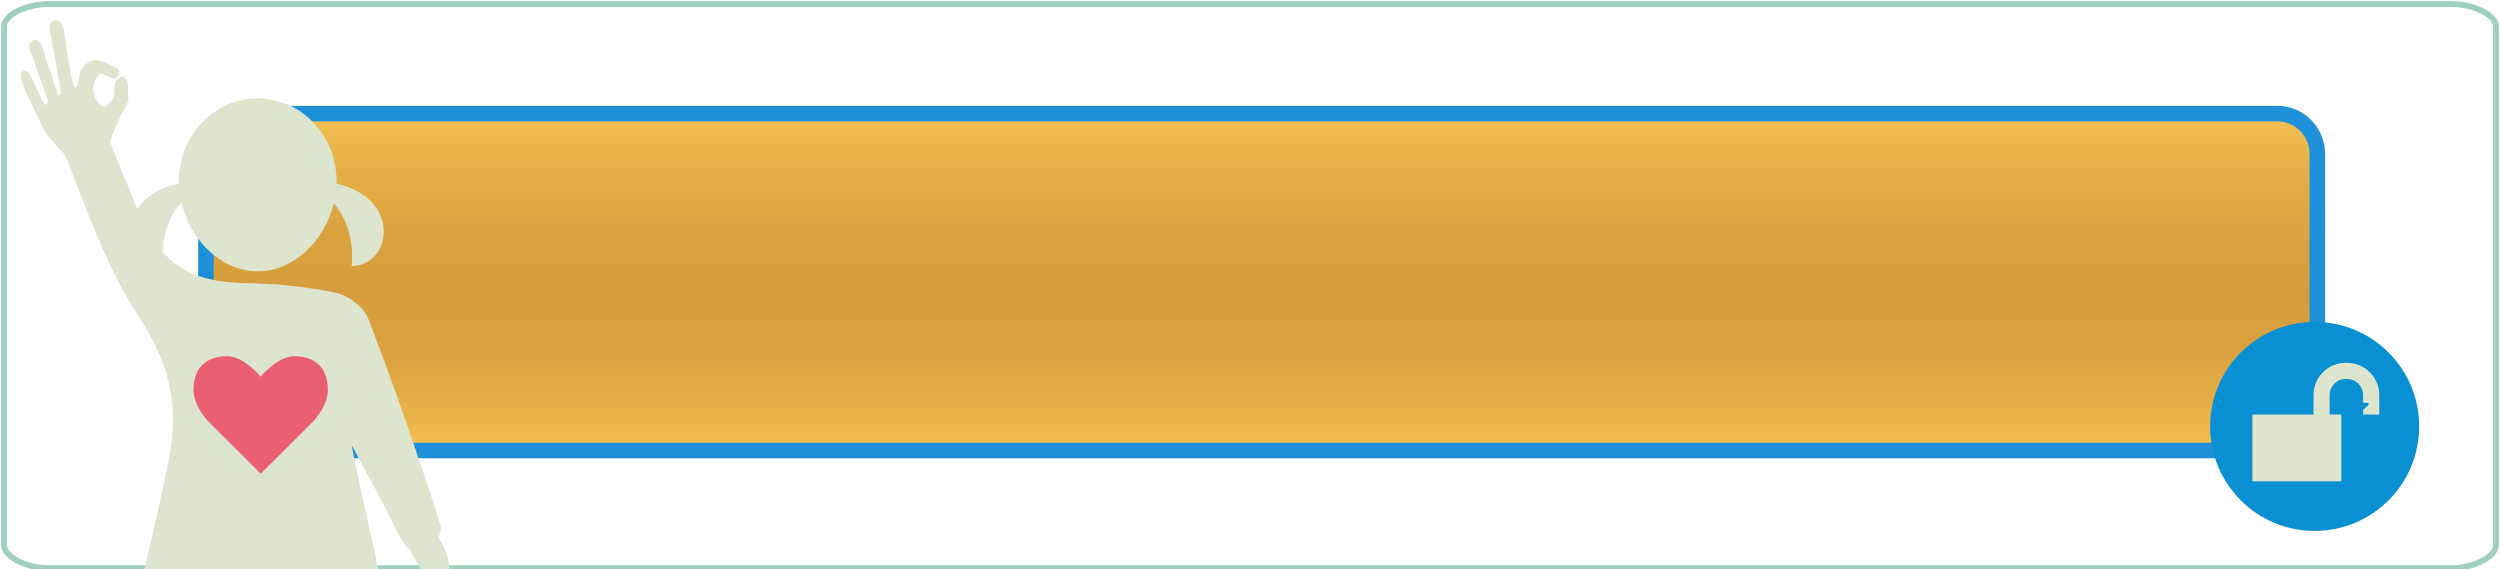
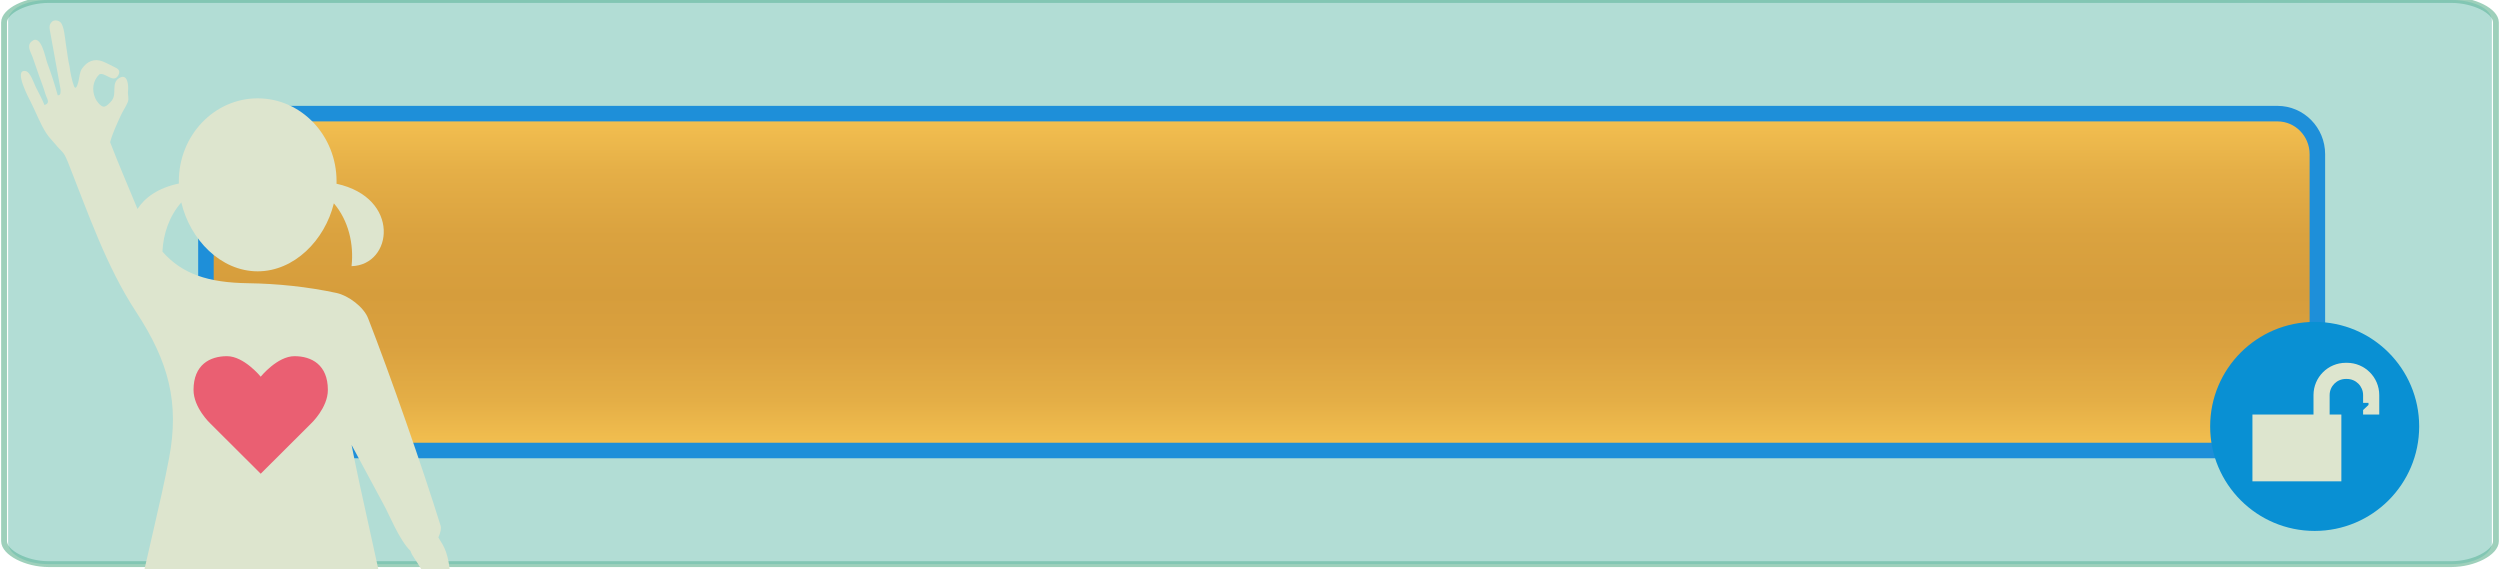
- <svg xmlns="http://www.w3.org/2000/svg" version="1.1" id="Layer_1" x="0px" y="0px" width="308px" height="70px" viewBox="0 0 308 70" enable-background="new 0 0 308 70" xml:space="preserve">
-   <linearGradient id="SVGID_1_" gradientUnits="userSpaceOnUse" x1="155.435" y1="14" x2="155.435" y2="55.501">
-     <stop offset="0" style="stop-color:#F4C151" />
-     <stop offset="0.169" style="stop-color:#E5AF47" />
-     <stop offset="0.363" style="stop-color:#DAA23F" />
-     <stop offset="0.537" style="stop-color:#D69D3C" />
-     <stop offset="0.688" style="stop-color:#DAA13F" />
-     <stop offset="0.851" style="stop-color:#E4AE46" />
-     <stop offset="1" style="stop-color:#F4C151" />
-   </linearGradient>
-   <path fill="url(#SVGID_1_)" stroke="#1E8FD9" stroke-width="1.913" stroke-miterlimit="10" d="M285.5,50.5c0,2.762-2.2,5-4.915,5  H30.286c-2.714,0-4.915-2.238-4.915-5V19c0-2.761,2.201-5,4.915-5h250.299c2.715,0,4.915,2.239,4.915,5V50.5z" />
-   <g id="Layer_10">
-     <path fill="none" d="M307,72.203c0,1.547-2.231,2.801-4.983,2.801H5.984C3.231,75.004,1,73.75,1,72.203V2.728   C1,1.181,3.231,0,5.984,0h296.033C304.769,0,307,1.181,307,2.728V72.203z" />
+ <svg xmlns="http://www.w3.org/2000/svg" version="1.1" x="0px" y="0px" width="308px" height="70px" viewBox="0 0 308 70" enable-background="new 0 0 308 70" xml:space="preserve">
+   <g id="border_1_">
+     <g id="Layer_11">
+       <path fill="none" stroke="#9ED0BB" stroke-width="0.72" stroke-miterlimit="10" d="M307.5,66.664    c0,1.423-2.729,2.836-5.481,2.836H5.98c-2.752,0-5.48-1.413-5.48-2.836V2.768C0.5,1.346,3.228,0,5.98,0h296.038    c2.754,0,5.481,1.346,5.481,2.768L307.5,66.664L307.5,66.664z" />
+     </g>
  </g>
-   <g id="Layer_1_1_">
- </g>
-   <g id="Layer_6">
- </g>
-   <g id="Layer_7">
- </g>
-   <g id="border" display="none">
-     <path display="inline" fill="#65BCAB" d="M307.5,98.109c0,6.565-5.355,11.891-11.961,11.891H13.461   C6.855,110,1.5,104.676,1.5,98.109V12.891C1.5,6.324,6.855,1,13.461,1h282.078c6.604,0,11.961,5.324,11.961,11.891V98.109z" />
-   </g>
-   <g id="Layer_11">
-     <path fill="none" stroke="#9ED0BB" stroke-width="0.72" stroke-miterlimit="10" d="M307.5,67.164   c0,1.423-2.729,2.836-5.481,2.836H5.98c-2.752,0-5.48-1.413-5.48-2.836V3.268C0.5,1.845,3.228,0.5,5.98,0.5h296.038   c2.754,0,5.481,1.345,5.481,2.768L307.5,67.164L307.5,67.164z" />
-   </g>
-   <g id="girl">
-     <g id="girl_1_">
-       <path fill="#DDE5CE" d="M55.506,71.074c-0.146-1.371-0.287-2.794-0.98-4c-0.203-0.355-0.374-0.629-0.518-0.86    c0.262-0.567,0.375-1.119,0.276-1.443c-2.219-7.149-6.219-18.602-8.94-25.574c-0.534-1.365-2.404-2.784-3.89-3.104    c-3.564-0.765-7.256-1.147-10.898-1.201c-4.887-0.067-8.103-1.118-10.545-3.894c0.106-2.205,0.853-4.39,2.326-6.059    c1.078,4.605,4.882,8.488,9.409,8.488c4.488,0,8.273-3.817,9.386-8.379c1.805,2.115,2.482,5.02,2.179,7.745    c5.094-0.141,6.098-8.417-1.852-10.157c0.003-0.101,0.005-0.203,0.005-0.302c0-5.64-4.349-10.219-9.716-10.219    c-5.366,0-9.715,4.579-9.715,10.219c0,0.094,0.001,0.184,0.004,0.277c-2.555,0.534-4.202,1.735-5.096,3.134    c-0.008-0.019-0.016-0.038-0.022-0.055c-1.121-2.722-2.297-5.425-3.352-8.172c0.297-1.111,0.837-2.241,1.314-3.292    c0.254-0.56,0.627-1.064,0.857-1.639c0.191-0.475-0.029-0.876,0.034-1.381c0.072-0.564-0.006-2.25-1.083-1.59    c-1.036,0.62-0.248,1.93-0.915,2.771c-0.186,0.232-0.72,0.858-1.088,0.744c-0.371-0.116-0.793-0.67-0.942-1.018    c-0.465-1.051-0.306-2.156,0.485-2.946c0.689-0.345,1.729,1.174,2.337,0.123c0.239-0.415,0.144-0.728-0.284-0.936    c-0.539-0.26-1.094-0.572-1.648-0.792c-1.033-0.401-1.92,0.012-2.526,0.885c-0.29,0.413-0.31,0.985-0.415,1.463    c-0.022,0.105-0.296,1.392-0.579,0.692c-0.24-0.595-0.473-1.771-0.542-2.402C8.41,7.546,8.294,6.598,8.097,5.307    C8.002,4.679,7.905,3.209,7.453,2.749C7.211,2.505,6.701,2.416,6.427,2.653C5.934,3.079,6.132,3.581,6.219,4.149l1.246,6.874    c0,0.483,0.017,0.698-0.351,0.723c-0.366-1.313-0.8-2.698-1.289-3.98C5.587,7.143,5.072,4.062,3.876,5.117    C3.256,5.661,3.782,6.39,4,6.989C4.273,7.746,4.529,8.53,4.796,9.285c0.272,0.756,0.574,1.524,0.798,2.296    c0.179,0.61,0.66,1.086-0.108,1.365c-0.306-0.765-0.714-1.499-1.084-2.235C4.16,10.224,3.72,8.799,3.114,8.749    c-1.484-0.21,0.51,3.494,0.69,3.846c0.643,1.271,1.119,2.593,1.883,3.791c0.333,0.524,0.79,0.969,1.185,1.444    c0.279,0.372,0.641,0.668,0.93,1.029c0.235,0.283,0.386,0.74,0.548,1.068c2.507,6.323,4.742,12.897,8.414,18.491    c4.043,6.176,5.343,11.216,4.075,17.979c-1.082,5.738-2.864,12.492-4.055,18.492c1.923,0.197,3.498,0.362,6.065,0.634    c0,4.546,0.099,9.156-0.033,13.757c-0.055,1.729,0.347,2.832,1.32,3.429c0.192,1.914,1.276,3.38,2.584,3.38    c1.326,0,2.421-1.503,2.592-3.454c0.804-0.597,1.158-1.636,1.164-3.234c0.01-4.685,0.36-9.385,0.567-14.072    c0.449-0.089,1.836-0.013,2.306-0.043c0.218,0.906,0.143,1.494,0.196,2.393c0.241,3.941,0.372,7.897,0.383,11.854    c0.008,1.562,0.386,2.637,1.279,3.22c0.204,1.896,1.281,3.338,2.579,3.338c1.312,0,2.397-1.47,2.588-3.384    c0.859-0.514,1.352-1.441,1.305-3.095c-0.121-4.614-0.033-9.228-0.033-14.024c2.305-0.271,3.998-0.478,5.944-0.709    c-1.313-6.711-3.005-13.528-4.274-20.056l3.979,7.39c0.609,1.073,1.894,4.326,3.276,5.66c0.107,0.324,0.284,0.637,0.506,0.952    c0.448,0.635,0.817,1.316,1.232,1.969c0.107,0.174,0.263,0.313,0.383,0.476c0.14,0.184,0.358,0.355,0.398,0.564    c0.202,1.055,0.562,2.015,1.412,2.706c0.114,0.096,0.328,0.167,0.451,0.132c0.123-0.036,0.256-0.223,0.276-0.364    c0.042-0.282-0.003-0.561-0.006-0.847c0-0.305-0.002-0.602,0.041-0.893C55.338,72.07,55.549,71.56,55.506,71.074z" />
+   <g id="Layer_1">
+     <g id="Layer_10" opacity="0.5">
+       <path fill="#65BCAB" d="M307,66.904c0,1.434-2.231,2.596-4.983,2.596H5.984C3.231,69.5,1,68.338,1,66.904V2.527    C1,1.094,3.231,0,5.984,0h296.033C304.769,0,307,1.094,307,2.527V66.904z" />
    </g>
-     <g id="kids">
-       <g enable-background="new    ">
-         <path fill="#CB394D" d="M-57.639-17.117l0.383-0.044c0.076,0,0.108,0.036,0.108,0.112c0,0.13-0.086,0.227-0.273,0.292     c-0.184,0.065-0.381,0.099-0.61,0.099c-0.426,0-0.787-0.177-1.083-0.514c-0.295-0.342-0.689-0.972-1.213-1.903     c-0.12-0.196-0.186-0.349-0.186-0.458c0-0.141,0.196-0.305,0.603-0.501c0.643-0.34,0.97-0.754,0.97-1.259     c0-0.142-0.054-0.261-0.153-0.358c-0.097-0.098-0.229-0.156-0.392-0.156c-0.229,0-0.502,0.275-0.82,0.809     c-0.316,0.537-0.524,1.051-0.634,1.52c-0.11,0.473-0.165,0.982-0.165,1.52c0,0.26-0.078,0.405-0.23,0.405     c-0.218,0-0.427-0.033-0.634-0.098c-0.195-0.069-0.294-0.14-0.294-0.24c0-0.099,0.033-0.556,0.109-1.358     c0.076-0.806,0.12-1.385,0.132-1.736c0.033-1.945,0.153-3.433,0.339-4.457c0.034-0.089,0.165-0.231,0.393-0.451     c0.23-0.205,0.425-0.316,0.568-0.316c0.14,0,0.208,0.175,0.208,0.536c0,0.36-0.087,1.124-0.242,2.297     c-0.151,1.167-0.25,2.235-0.283,3.208c0.174-0.608,0.447-1.188,0.819-1.726c0.371-0.544,0.754-0.817,1.137-0.817     c0.644,0,0.972,0.316,0.972,0.938c0,0.417-0.121,0.796-0.37,1.137c-0.253,0.341-0.58,0.611-1.007,0.819     c-0.087,0.035-0.131,0.076-0.131,0.132c0,0.045,0.009,0.099,0.043,0.14c0.601,1.062,1.114,1.807,1.529,2.232     C-57.901-17.173-57.77-17.117-57.639-17.117z" />
-         <path fill="#CB394D" d="M-56.394-17.545c-0.371,0-0.655-0.075-0.841-0.228c-0.066-0.068-0.098-0.307-0.098-0.71     c0-0.417,0.032-1.095,0.098-2.055c0.065-0.963,0.12-1.476,0.163-1.554c0.044-0.075,0.195-0.217,0.448-0.425     c0.252-0.209,0.437-0.315,0.58-0.315c0.143,0,0.208,0.184,0.208,0.546c0,0.097-0.022,0.283-0.077,0.557     c-0.055,0.273-0.109,0.482-0.174,0.602c-0.121,0.316-0.186,1.136-0.186,2.47c0,0.264,0.031,0.384,0.086,0.384     c0.165-0.014,0.383-0.208,0.666-0.613c0.286-0.395,0.57-0.909,0.855-1.519c0.283-0.626,0.447-0.93,0.515-0.93     c0.063,0,0.097,0.031,0.097,0.108c0,0.264-0.144,0.691-0.417,1.267C-55.245-18.352-55.879-17.545-56.394-17.545z M-56.807-24.613     c0-0.175,0.087-0.318,0.272-0.45c0.185-0.12,0.338-0.184,0.48-0.184c0.262,0,0.381,0.152,0.381,0.446     c0,0.295-0.075,0.546-0.228,0.769c-0.153,0.213-0.372,0.313-0.646,0.313C-56.72-23.708-56.807-24.012-56.807-24.613z" />
-         <path fill="#CB394D" d="M-50.764-17.545c-0.327,0-0.579-0.075-0.755-0.217c-0.076-0.077-0.107-0.275-0.107-0.601     c0-0.33,0.009-0.743,0.043-1.269c-0.262,0.688-0.526,1.203-0.786,1.564c-0.265,0.35-0.603,0.523-1.006,0.523     c-0.406,0-0.744-0.177-1.029-0.523c-0.285-0.352-0.425-0.918-0.425-1.685c0-0.773,0.219-1.452,0.655-2.042     c0.438-0.591,1.006-0.885,1.707-0.885c0.338,0,0.699,0.131,1.069,0.404c0.153-1.858,0.293-2.908,0.415-3.147     c0.054-0.107,0.197-0.261,0.405-0.459c0.208-0.195,0.393-0.294,0.536-0.294c0.142,0,0.218,0.227,0.218,0.667     c0,0.523-0.043,0.971-0.143,1.354c-0.262,0.986-0.415,1.607-0.481,1.87c-0.13,1.028-0.196,2.239-0.196,3.627     c0,0.264,0.032,0.384,0.087,0.384c0.176-0.014,0.405-0.208,0.689-0.602c0.283-0.397,0.568-0.898,0.853-1.518     c0.285-0.625,0.447-0.943,0.515-0.943c0.064,0,0.086,0.031,0.086,0.108c0,0.264-0.141,0.689-0.416,1.267     C-49.594-18.352-50.24-17.545-50.764-17.545z M-52.567-22.178c-0.262,0-0.514,0.209-0.777,0.613     c-0.261,0.414-0.381,0.883-0.381,1.422c0,0.533,0.067,0.979,0.207,1.32c0.143,0.339,0.317,0.514,0.525,0.514     c0.426,0,0.917-0.863,1.475-2.579c0.045-0.524,0.078-0.834,0.078-0.928C-51.727-22.056-52.097-22.178-52.567-22.178z" />
-         <path fill="#CB394D" d="M-47.082-21.992l0.033-0.218c0-0.176-0.098-0.262-0.294-0.262c-0.195,0-0.383,0.131-0.57,0.381     c-0.184,0.254-0.272,0.458-0.272,0.624c0,0.164,0.013,0.295,0.034,0.382c0.02,0.098,0.043,0.175,0.065,0.241     s0.066,0.13,0.121,0.219c0.055,0.087,0.097,0.154,0.13,0.186l0.154,0.196c0.064,0.099,0.11,0.152,0.143,0.186     c0.49-0.414,1.08-0.863,1.771-1.379c0.032-0.031,0.075-0.042,0.129-0.042c0.099,0,0.143,0.057,0.143,0.153     c0,0.111-0.044,0.184-0.132,0.241c-0.613,0.395-1.191,0.821-1.728,1.268c0.208,0.306,0.315,0.635,0.315,1.005     c0,0.363-0.14,0.679-0.414,0.928c-0.273,0.263-0.634,0.383-1.061,0.383c-0.426,0-0.643-0.208-0.643-0.612     c0-0.292,0.315-0.743,0.939-1.352c-0.043-0.056-0.133-0.155-0.264-0.287c-0.119-0.133-0.218-0.229-0.283-0.307     c-0.067-0.077-0.131-0.174-0.217-0.292c-0.156-0.243-0.231-0.493-0.231-0.776c0-0.557,0.186-1.018,0.547-1.369     c0.359-0.349,0.744-0.523,1.158-0.523c0.264,0,0.459,0.065,0.602,0.207c0.142,0.142,0.219,0.288,0.219,0.427     c0,0.329-0.077,0.481-0.231,0.481C-47.026-21.881-47.082-21.917-47.082-21.992z M-47.999-19.183     c-0.384,0.384-0.568,0.687-0.568,0.916c0,0.23,0.121,0.353,0.361,0.353c0.144,0,0.263-0.055,0.362-0.177     C-47.649-18.363-47.694-18.736-47.999-19.183z" />
+     <linearGradient id="SVGID_1_" gradientUnits="userSpaceOnUse" x1="155.435" y1="14" x2="155.435" y2="55.501">
+       <stop offset="0" style="stop-color:#F4C151" />
+       <stop offset="0.169" style="stop-color:#E5AF47" />
+       <stop offset="0.363" style="stop-color:#DAA23F" />
+       <stop offset="0.537" style="stop-color:#D69D3C" />
+       <stop offset="0.688" style="stop-color:#DAA13F" />
+       <stop offset="0.851" style="stop-color:#E4AE46" />
+       <stop offset="1" style="stop-color:#F4C151" />
+     </linearGradient>
+     <path fill="url(#SVGID_1_)" stroke="#1E8FD9" stroke-width="1.913" stroke-miterlimit="10" d="M285.5,50.5c0,2.762-2.2,5-4.915,5   H30.286c-2.714,0-4.915-2.238-4.915-5V19c0-2.761,2.201-5,4.915-5h250.299c2.715,0,4.915,2.239,4.915,5V50.5z" />
+     <g id="Layer_1_1_">
+ 	</g>
+     <g id="Layer_6">
+ 	</g>
+     <g id="Layer_7">
+ 	</g>
+     <g id="border" display="none">
+       <path display="inline" fill="#65BCAB" d="M307.5,98.109c0,6.565-5.355,11.891-11.961,11.891H13.461    C6.855,110,1.5,104.676,1.5,98.109V12.891C1.5,6.324,6.855,1,13.461,1h282.078c6.604,0,11.961,5.324,11.961,11.891V98.109z" />
+     </g>
+     <g id="girl">
+       <g id="girl_1_">
+         <path fill="#DDE5CE" d="M55.506,71.074c-0.146-1.371-0.287-2.794-0.98-4c-0.203-0.355-0.374-0.629-0.518-0.86     c0.262-0.567,0.375-1.119,0.276-1.443c-2.219-7.149-6.219-18.602-8.94-25.574c-0.534-1.365-2.404-2.784-3.89-3.104     c-3.564-0.765-7.256-1.147-10.898-1.201c-4.887-0.067-8.103-1.118-10.545-3.894c0.106-2.205,0.853-4.39,2.326-6.059     c1.078,4.605,4.882,8.488,9.409,8.488c4.488,0,8.273-3.817,9.386-8.379c1.805,2.115,2.482,5.02,2.179,7.745     c5.094-0.141,6.098-8.417-1.852-10.157c0.003-0.101,0.005-0.203,0.005-0.302c0-5.64-4.349-10.219-9.716-10.219     c-5.366,0-9.715,4.579-9.715,10.219c0,0.094,0.001,0.184,0.004,0.277c-2.555,0.534-4.202,1.735-5.096,3.134     c-0.008-0.019-0.016-0.038-0.022-0.055c-1.121-2.722-2.297-5.425-3.352-8.172c0.297-1.111,0.837-2.241,1.314-3.292     c0.254-0.56,0.627-1.064,0.857-1.639c0.191-0.475-0.029-0.876,0.034-1.381c0.072-0.564-0.006-2.25-1.083-1.59     c-1.036,0.62-0.248,1.93-0.915,2.771c-0.186,0.232-0.72,0.858-1.088,0.744c-0.371-0.116-0.793-0.67-0.942-1.018     c-0.465-1.051-0.306-2.156,0.485-2.946c0.689-0.345,1.729,1.174,2.337,0.123c0.239-0.415,0.144-0.728-0.284-0.936     c-0.539-0.26-1.094-0.572-1.648-0.792c-1.033-0.401-1.92,0.012-2.526,0.885c-0.29,0.413-0.31,0.985-0.415,1.463     c-0.022,0.105-0.296,1.392-0.579,0.692c-0.24-0.595-0.473-1.771-0.542-2.402C8.41,7.546,8.294,6.598,8.097,5.307     C8.002,4.679,7.905,3.209,7.453,2.749C7.211,2.505,6.701,2.416,6.427,2.653C5.934,3.079,6.132,3.581,6.219,4.149l1.246,6.874     c0,0.483,0.017,0.698-0.351,0.723c-0.366-1.313-0.8-2.698-1.289-3.98C5.587,7.143,5.072,4.062,3.876,5.117     C3.256,5.661,3.782,6.39,4,6.989C4.273,7.746,4.529,8.53,4.796,9.285c0.272,0.756,0.574,1.524,0.798,2.296     c0.179,0.61,0.66,1.086-0.108,1.365c-0.306-0.765-0.714-1.499-1.084-2.235C4.16,10.224,3.72,8.799,3.114,8.749     c-1.484-0.21,0.51,3.494,0.69,3.846c0.643,1.271,1.119,2.593,1.883,3.791c0.333,0.524,0.79,0.969,1.185,1.444     c0.279,0.372,0.641,0.668,0.93,1.029c0.235,0.283,0.386,0.74,0.548,1.068c2.507,6.323,4.742,12.897,8.414,18.491     c4.043,6.176,5.343,11.216,4.075,17.979c-1.082,5.738-2.864,12.492-4.055,18.492c1.923,0.197,3.498,0.362,6.065,0.634     c0,4.546,0.099,9.156-0.033,13.757c-0.055,1.729,0.347,2.832,1.32,3.429c0.192,1.914,1.276,3.38,2.584,3.38     c1.326,0,2.421-1.503,2.592-3.454c0.804-0.597,1.158-1.636,1.164-3.234c0.01-4.685,0.36-9.385,0.567-14.072     c0.449-0.089,1.836-0.013,2.306-0.043c0.218,0.906,0.143,1.494,0.196,2.393c0.241,3.941,0.372,7.897,0.383,11.854     c0.008,1.562,0.386,2.637,1.279,3.22c0.204,1.896,1.281,3.338,2.579,3.338c1.312,0,2.397-1.47,2.588-3.384     c0.859-0.514,1.352-1.441,1.305-3.095c-0.121-4.614-0.033-9.228-0.033-14.024c2.305-0.271,3.998-0.478,5.944-0.709     c-1.313-6.711-3.005-13.528-4.274-20.056l3.979,7.39c0.609,1.073,1.894,4.326,3.276,5.66c0.107,0.324,0.284,0.637,0.506,0.952     c0.448,0.635,0.817,1.316,1.232,1.969c0.107,0.174,0.263,0.313,0.383,0.476c0.14,0.184,0.358,0.355,0.398,0.564     c0.202,1.055,0.562,2.015,1.412,2.706c0.114,0.096,0.328,0.167,0.451,0.132c0.123-0.036,0.256-0.223,0.276-0.364     c0.042-0.282-0.003-0.561-0.006-0.847c0-0.305-0.002-0.602,0.041-0.893C55.338,72.07,55.549,71.56,55.506,71.074z" />
+       </g>
+       <g id="kids">
+         <g enable-background="new    ">
+           <path fill="#CB394D" d="M-57.639-17.117l0.383-0.044c0.076,0,0.108,0.036,0.108,0.112c0,0.13-0.086,0.227-0.273,0.292      c-0.184,0.065-0.381,0.099-0.61,0.099c-0.426,0-0.787-0.177-1.083-0.514c-0.295-0.342-0.689-0.972-1.213-1.903      c-0.12-0.196-0.186-0.349-0.186-0.458c0-0.141,0.196-0.305,0.603-0.501c0.643-0.34,0.97-0.754,0.97-1.259      c0-0.142-0.054-0.261-0.153-0.358c-0.097-0.098-0.229-0.156-0.392-0.156c-0.229,0-0.502,0.275-0.82,0.809      c-0.316,0.537-0.524,1.051-0.634,1.52c-0.11,0.473-0.165,0.982-0.165,1.52c0,0.26-0.078,0.405-0.23,0.405      c-0.218,0-0.427-0.033-0.634-0.098c-0.195-0.069-0.294-0.14-0.294-0.24c0-0.099,0.033-0.556,0.109-1.358      c0.076-0.806,0.12-1.385,0.132-1.736c0.033-1.945,0.153-3.433,0.339-4.457c0.034-0.089,0.165-0.231,0.393-0.451      c0.23-0.205,0.425-0.316,0.568-0.316c0.14,0,0.208,0.175,0.208,0.536c0,0.36-0.087,1.124-0.242,2.297      c-0.151,1.167-0.25,2.235-0.283,3.208c0.174-0.608,0.447-1.188,0.819-1.726c0.371-0.544,0.754-0.817,1.137-0.817      c0.644,0,0.972,0.316,0.972,0.938c0,0.417-0.121,0.796-0.37,1.137c-0.253,0.341-0.58,0.611-1.007,0.819      c-0.087,0.035-0.131,0.076-0.131,0.132c0,0.045,0.009,0.099,0.043,0.14c0.601,1.062,1.114,1.807,1.529,2.232      C-57.901-17.173-57.77-17.117-57.639-17.117z" />
+           <path fill="#CB394D" d="M-56.394-17.545c-0.371,0-0.655-0.075-0.841-0.228c-0.066-0.068-0.098-0.307-0.098-0.71      c0-0.417,0.032-1.095,0.098-2.055c0.065-0.963,0.12-1.476,0.163-1.554c0.044-0.075,0.195-0.217,0.448-0.425      c0.252-0.209,0.437-0.315,0.58-0.315c0.143,0,0.208,0.184,0.208,0.546c0,0.097-0.022,0.283-0.077,0.557      c-0.055,0.273-0.109,0.482-0.174,0.602c-0.121,0.316-0.186,1.136-0.186,2.47c0,0.264,0.031,0.384,0.086,0.384      c0.165-0.014,0.383-0.208,0.666-0.613c0.286-0.395,0.57-0.909,0.855-1.519c0.283-0.626,0.447-0.93,0.515-0.93      c0.063,0,0.097,0.031,0.097,0.108c0,0.264-0.144,0.691-0.417,1.267C-55.245-18.352-55.879-17.545-56.394-17.545z       M-56.807-24.613c0-0.175,0.087-0.318,0.272-0.45c0.185-0.12,0.338-0.184,0.48-0.184c0.262,0,0.381,0.152,0.381,0.446      c0,0.295-0.075,0.546-0.228,0.769c-0.153,0.213-0.372,0.313-0.646,0.313C-56.72-23.708-56.807-24.012-56.807-24.613z" />
+           <path fill="#CB394D" d="M-50.764-17.545c-0.327,0-0.579-0.075-0.755-0.217c-0.076-0.077-0.107-0.275-0.107-0.601      c0-0.33,0.009-0.743,0.043-1.269c-0.262,0.688-0.526,1.203-0.786,1.564c-0.265,0.35-0.603,0.523-1.006,0.523      c-0.406,0-0.744-0.177-1.029-0.523c-0.285-0.352-0.425-0.918-0.425-1.685c0-0.773,0.219-1.452,0.655-2.042      c0.438-0.591,1.006-0.885,1.707-0.885c0.338,0,0.699,0.131,1.069,0.404c0.153-1.858,0.293-2.908,0.415-3.147      c0.054-0.107,0.197-0.261,0.405-0.459c0.208-0.195,0.393-0.294,0.536-0.294c0.142,0,0.218,0.227,0.218,0.667      c0,0.523-0.043,0.971-0.143,1.354c-0.262,0.986-0.415,1.607-0.481,1.87c-0.13,1.028-0.196,2.239-0.196,3.627      c0,0.264,0.032,0.384,0.087,0.384c0.176-0.014,0.405-0.208,0.689-0.602c0.283-0.397,0.568-0.898,0.853-1.518      c0.285-0.625,0.447-0.943,0.515-0.943c0.064,0,0.086,0.031,0.086,0.108c0,0.264-0.141,0.689-0.416,1.267      C-49.594-18.352-50.24-17.545-50.764-17.545z M-52.567-22.178c-0.262,0-0.514,0.209-0.777,0.613      c-0.261,0.414-0.381,0.883-0.381,1.422c0,0.533,0.067,0.979,0.207,1.32c0.143,0.339,0.317,0.514,0.525,0.514      c0.426,0,0.917-0.863,1.475-2.579c0.045-0.524,0.078-0.834,0.078-0.928C-51.727-22.056-52.097-22.178-52.567-22.178z" />
+           <path fill="#CB394D" d="M-47.082-21.992l0.033-0.218c0-0.176-0.098-0.262-0.294-0.262c-0.195,0-0.383,0.131-0.57,0.381      c-0.184,0.254-0.272,0.458-0.272,0.624c0,0.164,0.013,0.295,0.034,0.382c0.02,0.098,0.043,0.175,0.065,0.241      s0.066,0.13,0.121,0.219c0.055,0.087,0.097,0.154,0.13,0.186l0.154,0.196c0.064,0.099,0.11,0.152,0.143,0.186      c0.49-0.414,1.08-0.863,1.771-1.379c0.032-0.031,0.075-0.042,0.129-0.042c0.099,0,0.143,0.057,0.143,0.153      c0,0.111-0.044,0.184-0.132,0.241c-0.613,0.395-1.191,0.821-1.728,1.268c0.208,0.306,0.315,0.635,0.315,1.005      c0,0.363-0.14,0.679-0.414,0.928c-0.273,0.263-0.634,0.383-1.061,0.383c-0.426,0-0.643-0.208-0.643-0.612      c0-0.292,0.315-0.743,0.939-1.352c-0.043-0.056-0.133-0.155-0.264-0.287c-0.119-0.133-0.218-0.229-0.283-0.307      c-0.067-0.077-0.131-0.174-0.217-0.292c-0.156-0.243-0.231-0.493-0.231-0.776c0-0.557,0.186-1.018,0.547-1.369      c0.359-0.349,0.744-0.523,1.158-0.523c0.264,0,0.459,0.065,0.602,0.207c0.142,0.142,0.219,0.288,0.219,0.427      c0,0.329-0.077,0.481-0.231,0.481C-47.026-21.881-47.082-21.917-47.082-21.992z M-47.999-19.183      c-0.384,0.384-0.568,0.687-0.568,0.916c0,0.23,0.121,0.353,0.361,0.353c0.144,0,0.263-0.055,0.362-0.177      C-47.649-18.363-47.694-18.736-47.999-19.183z" />
+         </g>
+       </g>
+       <g>
+         <path fill="#0990D3" d="M-57.628-28.379l-0.288-0.762h-2.469l-0.289,0.779c-0.114,0.305-0.208,0.509-0.29,0.612     c-0.082,0.111-0.212,0.162-0.394,0.162c-0.154,0-0.291-0.057-0.411-0.171c-0.118-0.111-0.178-0.24-0.178-0.384     c0-0.083,0.015-0.17,0.041-0.256c0.027-0.088,0.073-0.209,0.137-0.369l1.552-3.939c0.044-0.113,0.097-0.25,0.159-0.409     c0.063-0.155,0.129-0.288,0.199-0.395c0.068-0.105,0.162-0.188,0.277-0.255c0.116-0.064,0.255-0.097,0.425-0.097     c0.171,0,0.314,0.032,0.428,0.097c0.115,0.066,0.208,0.149,0.278,0.251c0.071,0.103,0.129,0.212,0.178,0.329     c0.047,0.118,0.109,0.274,0.183,0.47l1.586,3.92c0.124,0.295,0.187,0.512,0.187,0.647c0,0.142-0.058,0.27-0.175,0.387     c-0.117,0.117-0.259,0.174-0.426,0.174c-0.097,0-0.179-0.018-0.248-0.05c-0.069-0.034-0.127-0.083-0.175-0.142     c-0.046-0.058-0.096-0.151-0.152-0.273C-57.542-28.177-57.587-28.285-57.628-28.379z M-60.061-30.063h1.812l-0.914-2.504     L-60.061-30.063z" />
+         <path fill="#0990D3" d="M-51.119-29.514c0,0.369-0.094,0.698-0.282,0.989c-0.19,0.292-0.467,0.521-0.832,0.688     c-0.366,0.166-0.796,0.25-1.296,0.25c-0.599,0-1.092-0.113-1.482-0.341c-0.276-0.164-0.499-0.378-0.672-0.651     c-0.172-0.27-0.259-0.536-0.259-0.792c0-0.152,0.053-0.279,0.154-0.382c0.104-0.109,0.235-0.161,0.396-0.161     c0.129,0,0.238,0.041,0.33,0.124c0.09,0.082,0.166,0.206,0.229,0.368c0.079,0.193,0.161,0.358,0.252,0.487     c0.089,0.13,0.216,0.237,0.38,0.32c0.162,0.083,0.375,0.127,0.641,0.127c0.365,0,0.661-0.087,0.889-0.254     c0.226-0.172,0.34-0.382,0.34-0.636c0-0.202-0.061-0.368-0.184-0.491c-0.123-0.123-0.282-0.222-0.476-0.289     c-0.193-0.065-0.455-0.135-0.78-0.212c-0.437-0.103-0.801-0.219-1.095-0.358c-0.294-0.134-0.527-0.321-0.7-0.559     c-0.172-0.237-0.257-0.527-0.257-0.88c0-0.332,0.089-0.631,0.271-0.888c0.183-0.26,0.446-0.459,0.792-0.6     c0.346-0.141,0.751-0.208,1.218-0.208c0.371,0,0.695,0.046,0.966,0.138c0.273,0.093,0.499,0.215,0.677,0.369     c0.179,0.154,0.31,0.314,0.395,0.484c0.082,0.167,0.123,0.328,0.123,0.489c0,0.148-0.05,0.282-0.154,0.398     c-0.104,0.118-0.234,0.174-0.389,0.174c-0.14,0-0.248-0.035-0.321-0.106c-0.071-0.068-0.152-0.183-0.237-0.345     c-0.111-0.228-0.243-0.404-0.398-0.535c-0.156-0.128-0.403-0.193-0.746-0.193c-0.317,0-0.573,0.071-0.768,0.211     c-0.195,0.141-0.293,0.307-0.293,0.502c0,0.122,0.035,0.225,0.101,0.314c0.066,0.091,0.157,0.168,0.273,0.229     c0.117,0.059,0.233,0.114,0.352,0.148c0.12,0.038,0.315,0.09,0.589,0.157c0.34,0.08,0.65,0.17,0.928,0.266     c0.277,0.094,0.513,0.214,0.708,0.35c0.195,0.139,0.347,0.315,0.456,0.524C-51.172-30.079-51.119-29.821-51.119-29.514z" />
+         <path fill="#0990D3" d="M-49.183-33.12v4.419h2.493c0.199,0,0.353,0.047,0.457,0.143c0.109,0.098,0.16,0.217,0.16,0.366     c0,0.147-0.051,0.269-0.156,0.359c-0.105,0.095-0.259,0.141-0.461,0.141h-2.969c-0.266,0-0.46-0.059-0.575-0.178     c-0.119-0.12-0.176-0.309-0.176-0.576v-4.674c0-0.248,0.054-0.435,0.167-0.559c0.113-0.124,0.259-0.186,0.442-0.186     s0.333,0.062,0.447,0.184C-49.241-33.556-49.183-33.373-49.183-33.12z" />
      </g>
    </g>
+     <path fill="#EA5F72" d="M36.275,43.881c-2.107,0-4.156,2.528-4.156,2.528s-2.05-2.528-4.157-2.528   c-2.107,0-4.119,1.055-4.119,4.158c0,2.202,2.069,4.137,2.069,4.137l6.207,6.187l6.206-6.187c0,0,2.068-1.935,2.068-4.137   C40.393,44.936,38.383,43.881,36.275,43.881z" />
+     <circle fill="#0990D3" cx="285.167" cy="52.534" r="12.876" />
    <g>
-       <path fill="#0990D3" d="M-57.628-28.379l-0.288-0.762h-2.469l-0.289,0.779c-0.114,0.305-0.208,0.509-0.29,0.612    c-0.082,0.111-0.212,0.162-0.394,0.162c-0.154,0-0.291-0.057-0.411-0.171c-0.118-0.111-0.178-0.24-0.178-0.384    c0-0.083,0.015-0.17,0.041-0.256c0.027-0.088,0.073-0.209,0.137-0.369l1.552-3.939c0.044-0.113,0.097-0.25,0.159-0.409    c0.063-0.155,0.129-0.288,0.199-0.395c0.068-0.105,0.162-0.188,0.277-0.255c0.116-0.064,0.255-0.097,0.425-0.097    c0.171,0,0.314,0.032,0.428,0.097c0.115,0.066,0.208,0.149,0.278,0.251c0.071,0.103,0.129,0.212,0.178,0.329    c0.047,0.118,0.109,0.274,0.183,0.47l1.586,3.92c0.124,0.295,0.187,0.512,0.187,0.647c0,0.142-0.058,0.27-0.175,0.387    c-0.117,0.117-0.259,0.174-0.426,0.174c-0.097,0-0.179-0.018-0.248-0.05c-0.069-0.034-0.127-0.083-0.175-0.142    c-0.046-0.058-0.096-0.151-0.152-0.273C-57.542-28.177-57.587-28.285-57.628-28.379z M-60.061-30.063h1.812l-0.914-2.504    L-60.061-30.063z" />
-       <path fill="#0990D3" d="M-51.119-29.514c0,0.369-0.094,0.698-0.282,0.989c-0.19,0.292-0.467,0.521-0.832,0.688    c-0.366,0.166-0.796,0.25-1.296,0.25c-0.599,0-1.092-0.113-1.482-0.341c-0.276-0.164-0.499-0.378-0.672-0.651    c-0.172-0.27-0.259-0.536-0.259-0.792c0-0.152,0.053-0.279,0.154-0.382c0.104-0.109,0.235-0.161,0.396-0.161    c0.129,0,0.238,0.041,0.33,0.124c0.09,0.082,0.166,0.206,0.229,0.368c0.079,0.193,0.161,0.358,0.252,0.487    c0.089,0.13,0.216,0.237,0.38,0.32c0.162,0.083,0.375,0.127,0.641,0.127c0.365,0,0.661-0.087,0.889-0.254    c0.226-0.172,0.34-0.382,0.34-0.636c0-0.202-0.061-0.368-0.184-0.491c-0.123-0.123-0.282-0.222-0.476-0.289    c-0.193-0.065-0.455-0.135-0.78-0.212c-0.437-0.103-0.801-0.219-1.095-0.358c-0.294-0.134-0.527-0.321-0.7-0.559    c-0.172-0.237-0.257-0.527-0.257-0.88c0-0.332,0.089-0.631,0.271-0.888c0.183-0.26,0.446-0.459,0.792-0.6    c0.346-0.141,0.751-0.208,1.218-0.208c0.371,0,0.695,0.046,0.966,0.138c0.273,0.093,0.499,0.215,0.677,0.369    c0.179,0.154,0.31,0.314,0.395,0.484c0.082,0.167,0.123,0.328,0.123,0.489c0,0.148-0.05,0.282-0.154,0.398    c-0.104,0.118-0.234,0.174-0.389,0.174c-0.14,0-0.248-0.035-0.321-0.106c-0.071-0.068-0.152-0.183-0.237-0.345    c-0.111-0.228-0.243-0.404-0.398-0.535c-0.156-0.128-0.403-0.193-0.746-0.193c-0.317,0-0.573,0.071-0.768,0.211    c-0.195,0.141-0.293,0.307-0.293,0.502c0,0.122,0.035,0.225,0.101,0.314c0.066,0.091,0.157,0.168,0.273,0.229    c0.117,0.059,0.233,0.114,0.352,0.148c0.12,0.038,0.315,0.09,0.589,0.157c0.34,0.08,0.65,0.17,0.928,0.266    c0.277,0.094,0.513,0.214,0.708,0.35c0.195,0.139,0.347,0.315,0.456,0.524C-51.172-30.079-51.119-29.821-51.119-29.514z" />
-       <path fill="#0990D3" d="M-49.183-33.12v4.419h2.493c0.199,0,0.353,0.047,0.457,0.143c0.109,0.098,0.16,0.217,0.16,0.366    c0,0.147-0.051,0.269-0.156,0.359c-0.105,0.095-0.259,0.141-0.461,0.141h-2.969c-0.266,0-0.46-0.059-0.575-0.178    c-0.119-0.12-0.176-0.309-0.176-0.576v-4.674c0-0.248,0.054-0.435,0.167-0.559c0.113-0.124,0.259-0.186,0.442-0.186    s0.333,0.062,0.447,0.184C-49.241-33.556-49.183-33.373-49.183-33.12z" />
+       <path fill="#DDE5CE" d="M289.146,44.697c-0.025,0-0.047-0.002-0.074-0.001c-0.021-0.001-0.05,0.001-0.072,0.001    c-2.197,0-3.977,1.78-3.977,3.979c0,0,0,1.381,0,2.395H277.5v8.228h10.955V51.07h-1.443c0-1.011,0-2.395,0-2.395    c0-1.098,0.892-1.988,1.987-1.988c0.031,0,0.097-0.002,0.097-0.002s0.034,0.002,0.05,0.002c1.097,0,1.988,0.891,1.988,1.987    c0,0,0,0.42,0,0.961h0.665v0.254l-0.665,0.626c0,0.19,0,0.38,0,0.555h1.99c0-1.004,0-2.396,0-2.396    C293.124,46.478,291.342,44.697,289.146,44.697z" />
    </g>
  </g>
-   <path fill="#EA5F72" d="M36.275,43.881c-2.107,0-4.156,2.528-4.156,2.528s-2.05-2.528-4.157-2.528c-2.107,0-4.119,1.055-4.119,4.158  c0,2.202,2.069,4.137,2.069,4.137l6.207,6.187l6.206-6.187c0,0,2.068-1.935,2.068-4.137C40.393,44.936,38.383,43.881,36.275,43.881z  " />
-   <circle fill="#0990D3" cx="285.167" cy="52.534" r="12.876" />
-   <g>
-     <path fill="#DDE5CE" d="M289.146,44.697c-0.025,0-0.047-0.002-0.074-0.001c-0.021-0.001-0.05,0.001-0.072,0.001   c-2.197,0-3.977,1.78-3.977,3.979c0,0,0,1.381,0,2.395H277.5v8.228h10.955V51.07h-1.443c0-1.011,0-2.395,0-2.395   c0-1.098,0.892-1.988,1.987-1.988c0.031,0,0.097-0.002,0.097-0.002s0.034,0.002,0.05,0.002c1.097,0,1.988,0.891,1.988,1.987   c0,0,0,0.42,0,0.961h0.665v0.254l-0.665,0.626c0,0.19,0,0.38,0,0.555h1.99c0-1.004,0-2.396,0-2.396   C293.124,46.478,291.342,44.697,289.146,44.697z" />
-   </g>
</svg>
